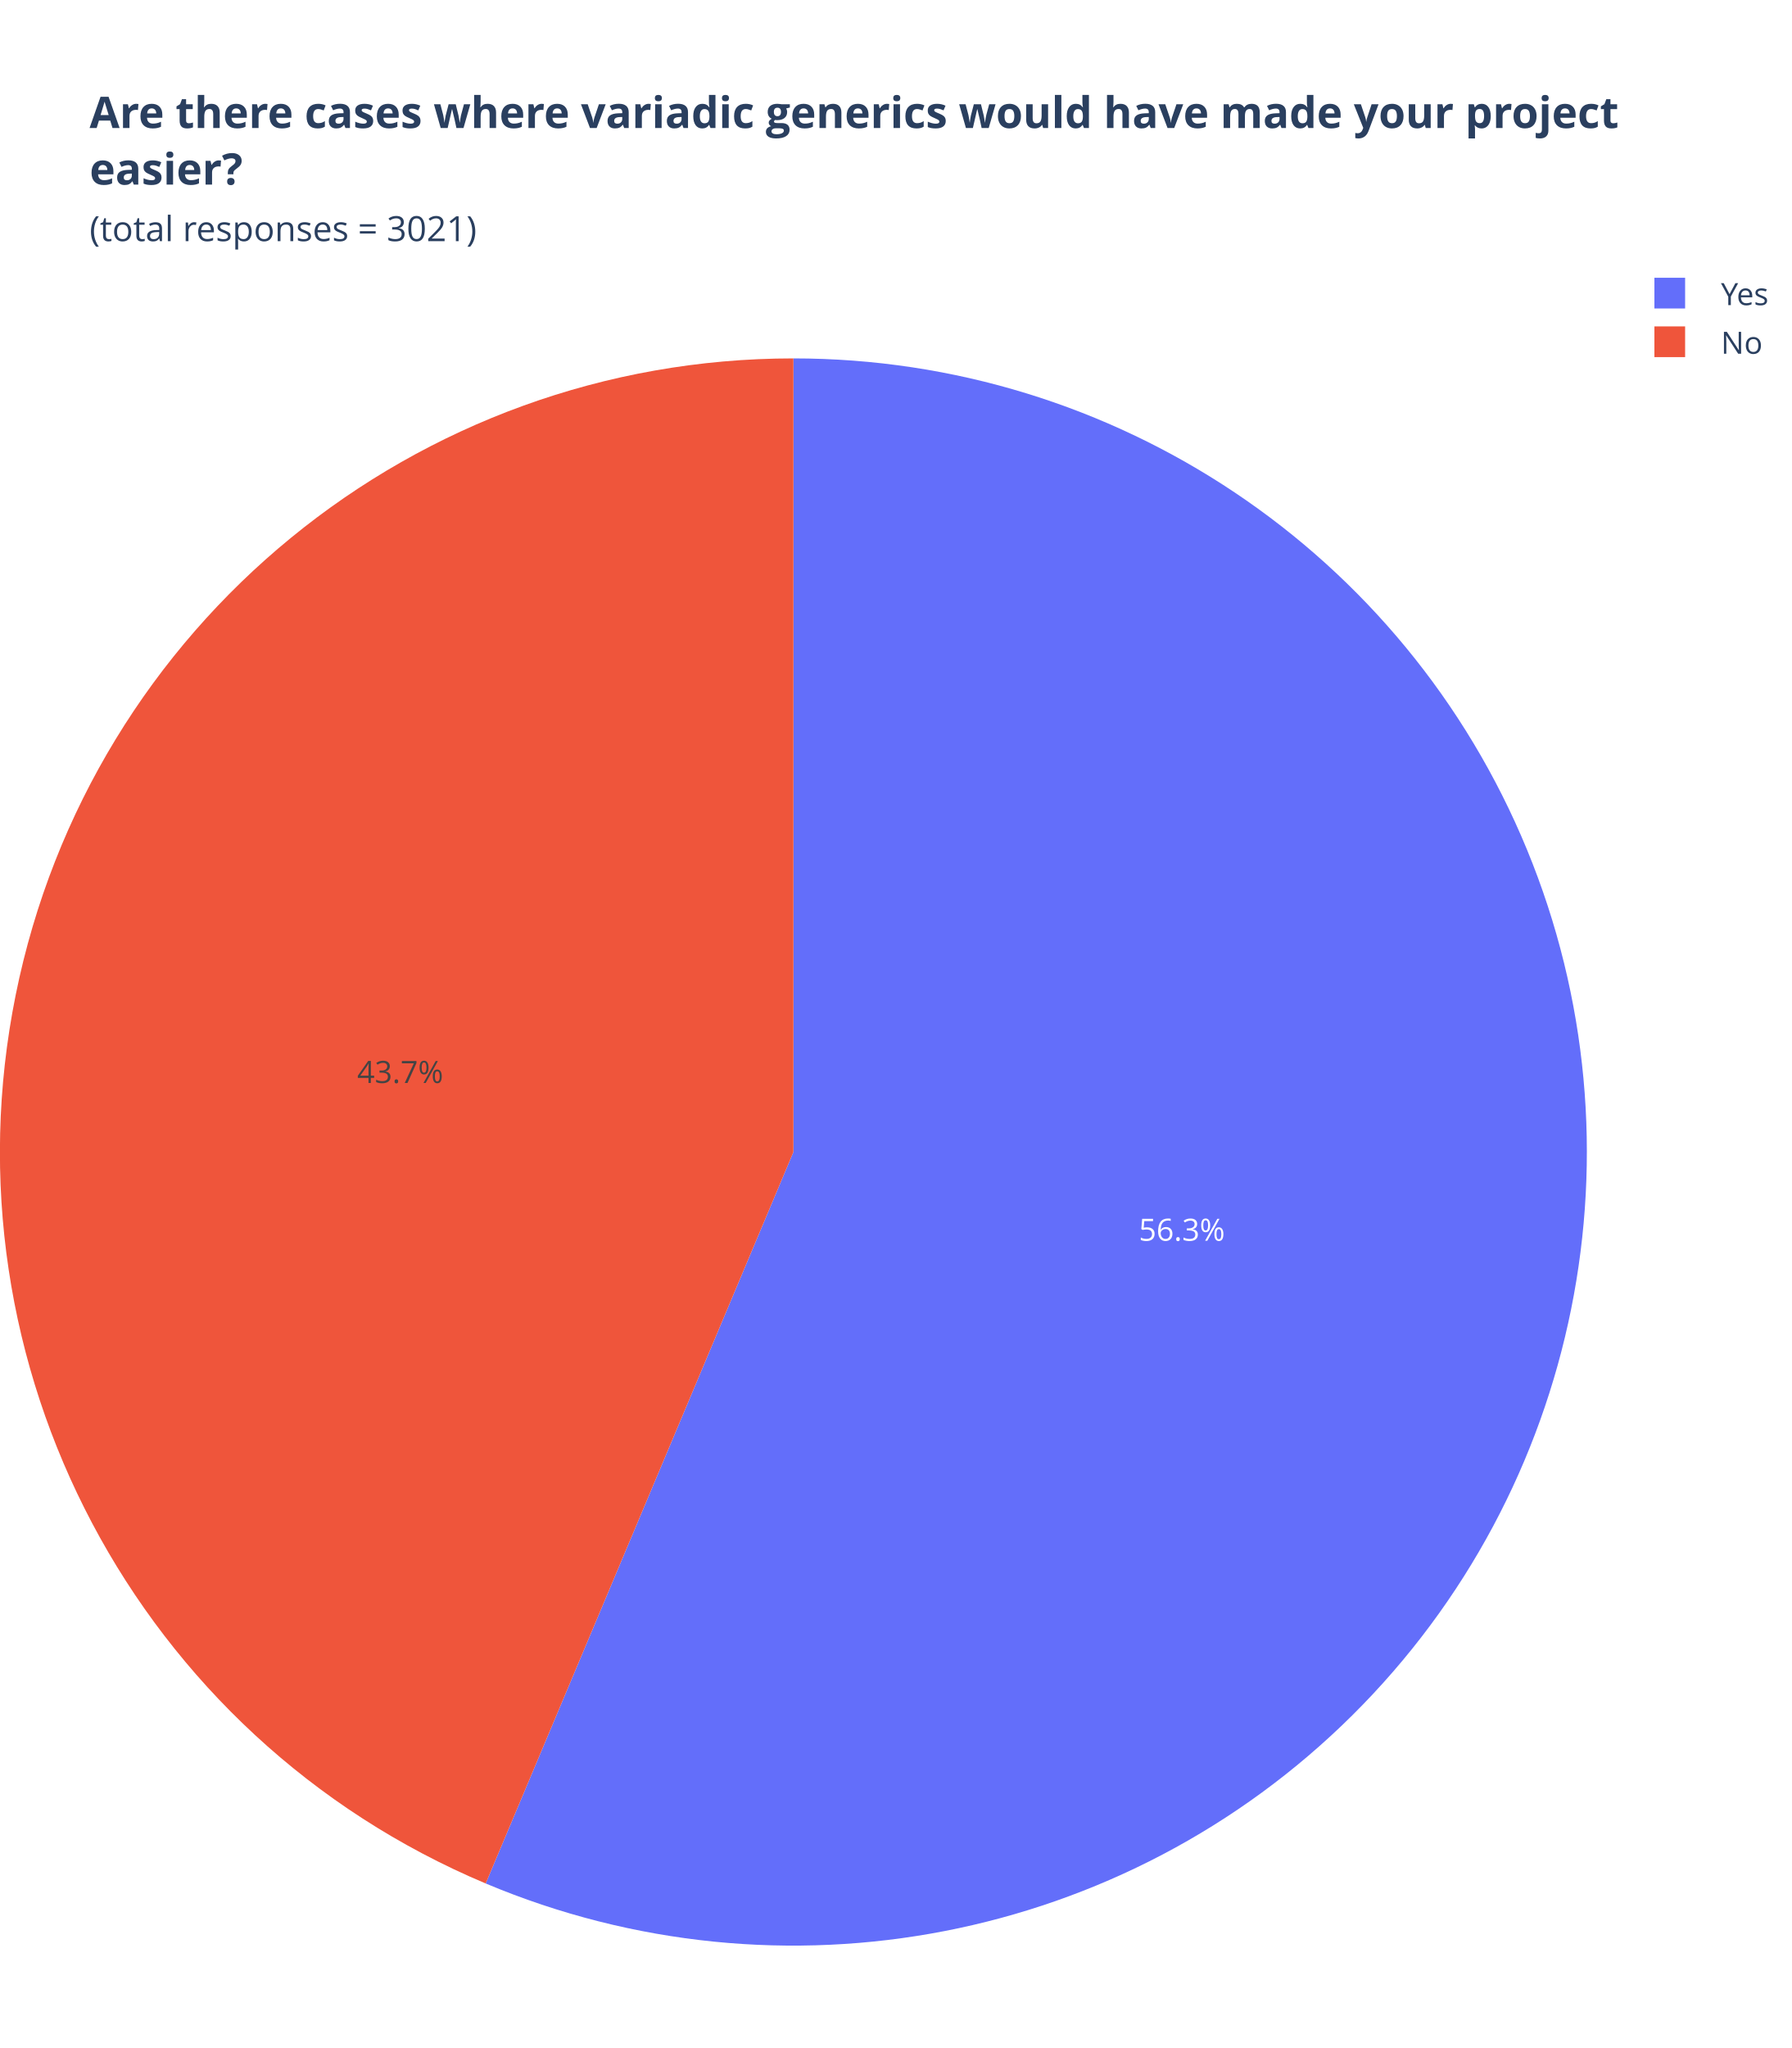
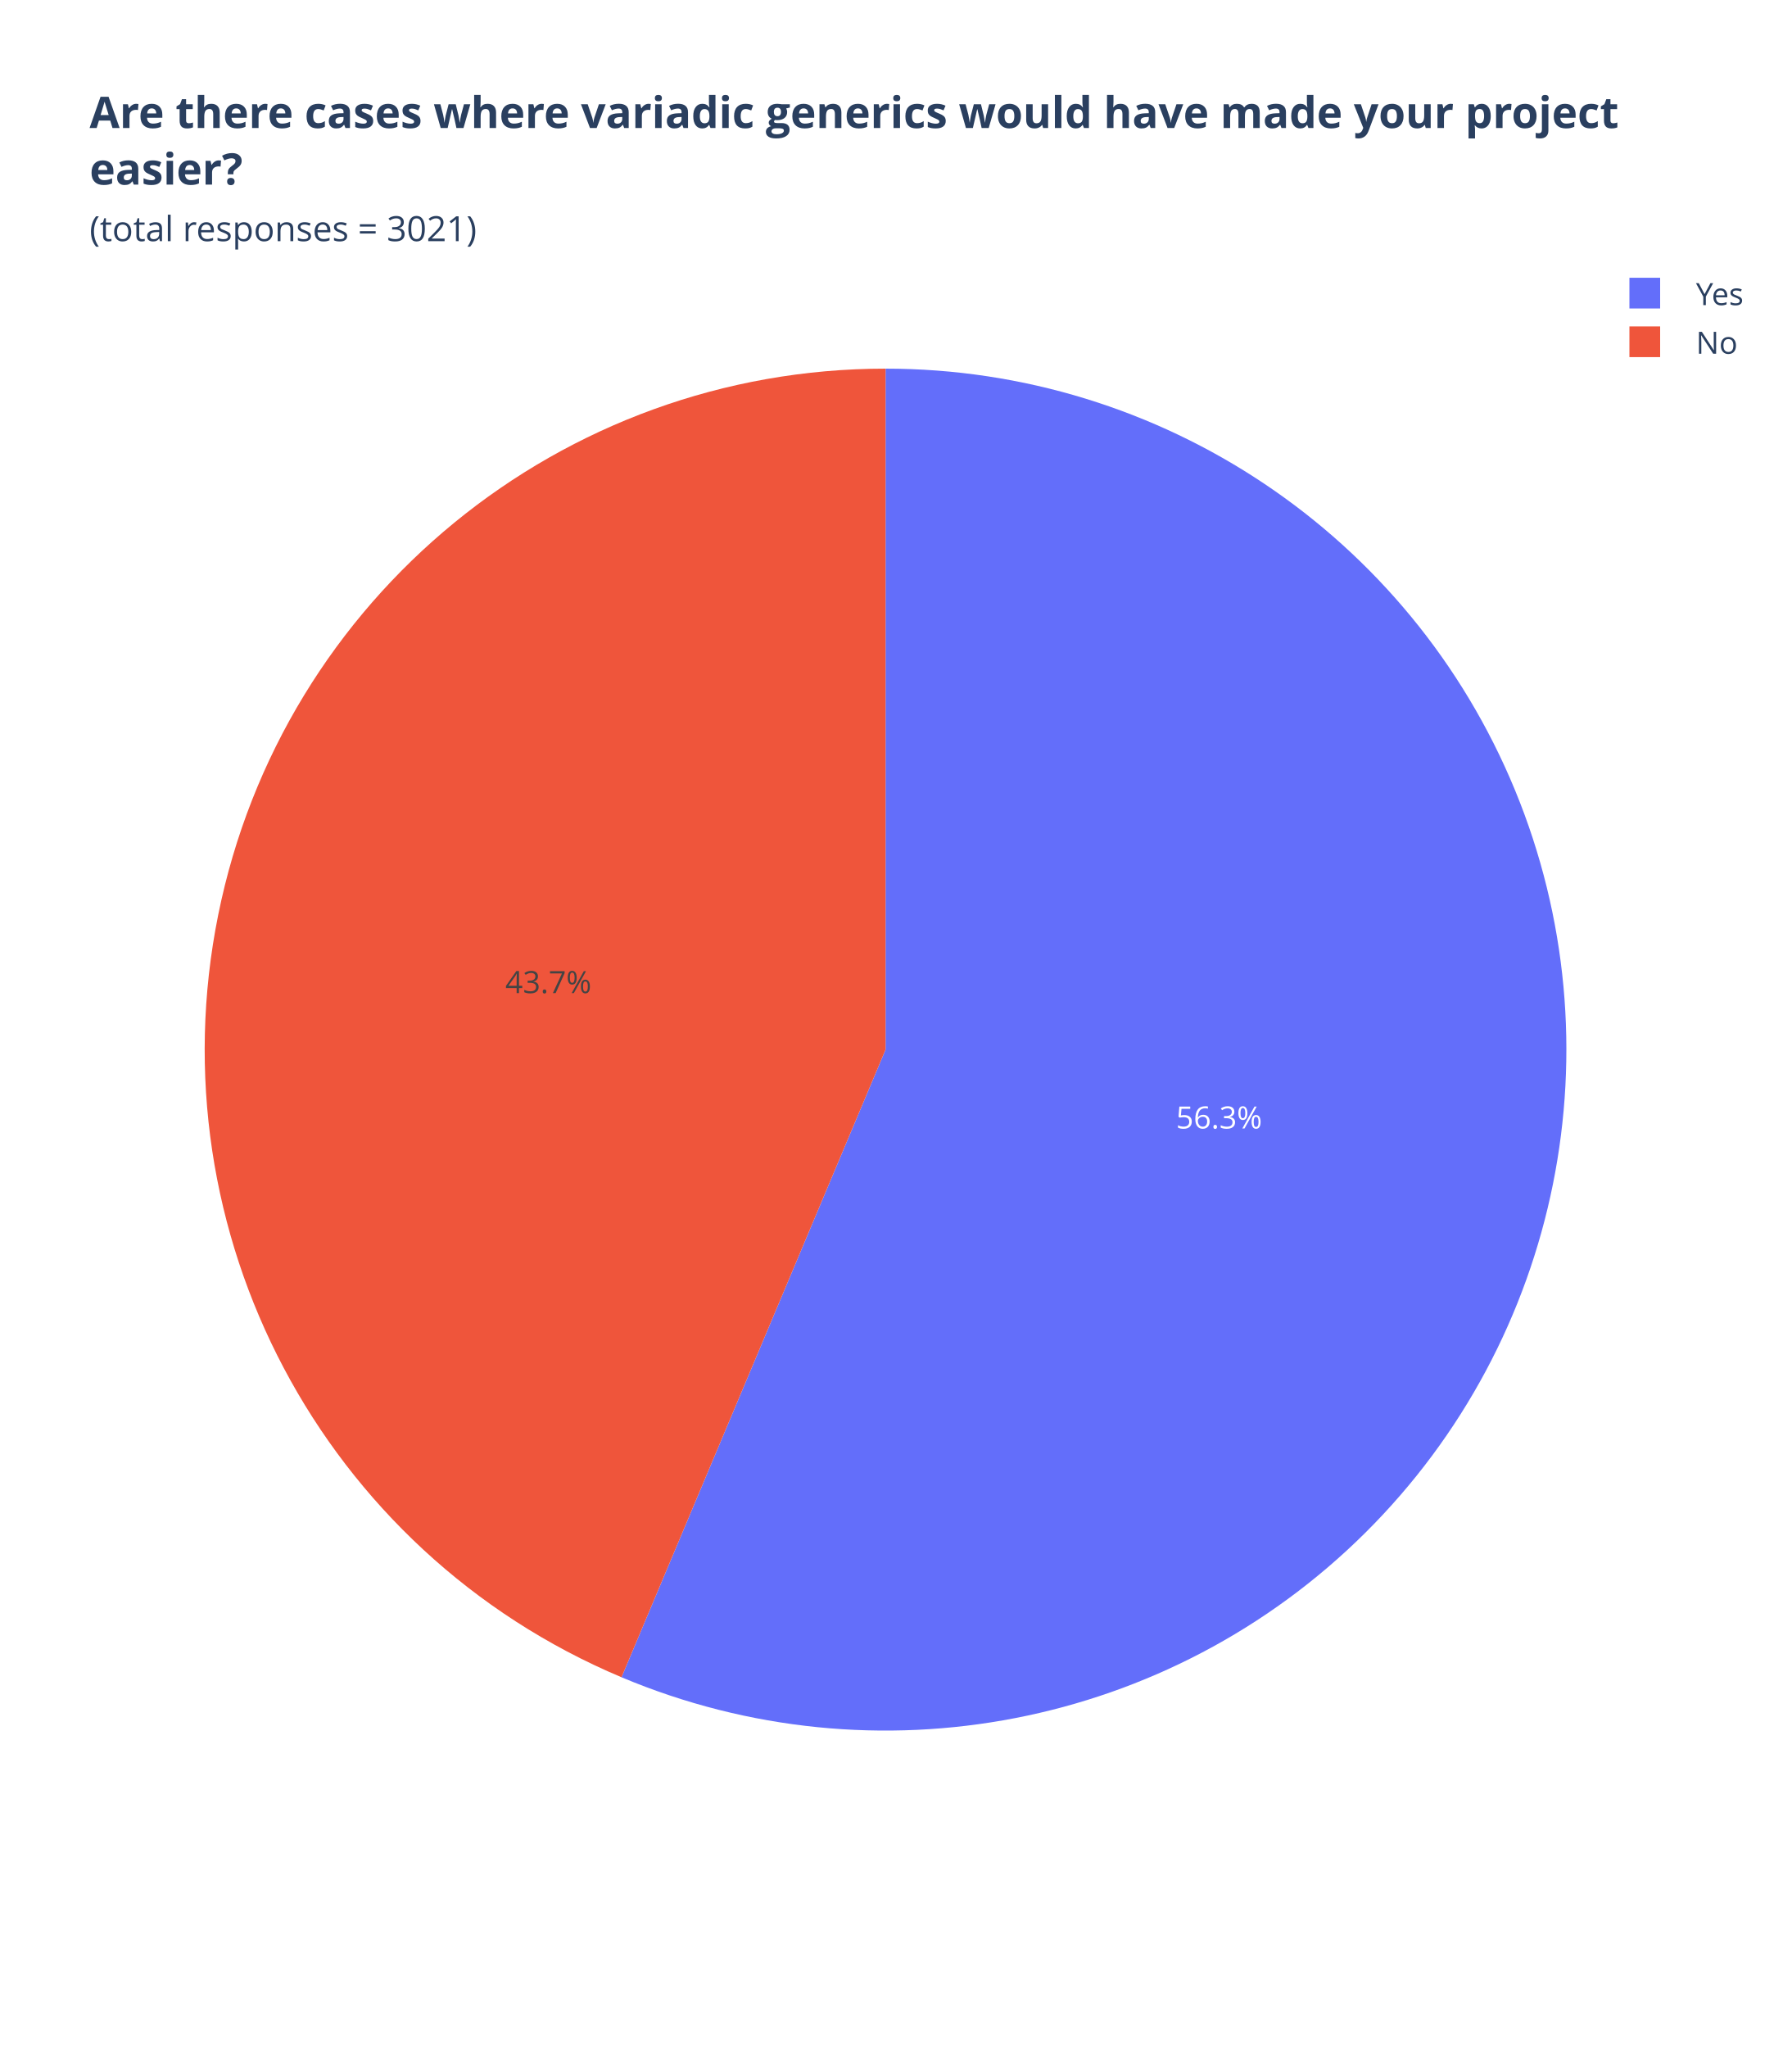
<svg xmlns="http://www.w3.org/2000/svg" class="main-svg" width="700" height="800" style="" viewBox="0 0 700 800">
  <rect x="0" y="0" width="700" height="800" style="fill: rgb(255, 255, 255); fill-opacity: 1;" />
-   <defs id="defs-66185f">
+   <defs id="defs-4ed84b">
    <g class="clips" />
    <g class="gradients" />
    <g class="patterns" />
  </defs>
  <g class="bglayer" />
  <g class="layer-below">
    <g class="imagelayer" />
    <g class="shapelayer" />
  </g>
  <g class="cartesianlayer" />
  <g class="polarlayer" />
  <g class="smithlayer" />
  <g class="ternarylayer" />
  <g class="geolayer" />
  <g class="funnelarealayer" />
  <g class="pielayer">
    <g class="trace" stroke-linejoin="round" style="opacity: 1;">
      <g class="slice">
-         <path class="surface" d="M310,450l0,-310a310,310 0 1 1 -120.231,595.735Z" style="pointer-events: none; fill: rgb(99, 110, 250); fill-opacity: 1; stroke-width: 0; stroke: rgb(68, 68, 68); stroke-opacity: 1;" />
+         <path class="surface" d="M346,410l0,-266a266,266 0 1 1 -103.166,511.179Z" style="pointer-events: none; fill: rgb(99, 110, 250); fill-opacity: 1; stroke-width: 0; stroke: rgb(68, 68, 68); stroke-opacity: 1;" />
        <g class="slicetext">
-           <text data-notex="1" class="slicetext" transform="translate(461.7726,484.6637)" text-anchor="middle" x="0" y="0" style="font-family: 'Open Sans', verdana, arial, sans-serif; font-size: 12px; fill: rgb(255, 255, 255); fill-opacity: 1; white-space: pre;">56.3%</text>
+           <text data-notex="1" class="slicetext" transform="translate(476.3089,440.8115)" text-anchor="middle" x="0" y="0" style="font-family: 'Open Sans', verdana, arial, sans-serif; font-size: 12px; fill: rgb(255, 255, 255); fill-opacity: 1; white-space: pre;">56.3%</text>
        </g>
      </g>
      <g class="slice">
-         <path class="surface" d="M310,450l-120.231,285.735a310,310 0 0 1 120.231,-595.735Z" style="pointer-events: none; fill: rgb(239, 85, 59); fill-opacity: 1; stroke-width: 0; stroke: rgb(68, 68, 68); stroke-opacity: 1;" />
+         <path class="surface" d="M346,410l-103.166,245.179a266,266 0 0 1 103.166,-511.179Z" style="pointer-events: none; fill: rgb(239, 85, 59); fill-opacity: 1; stroke-width: 0; stroke: rgb(68, 68, 68); stroke-opacity: 1;" />
        <g class="slicetext">
-           <text data-notex="1" class="slicetext" transform="translate(156.3829,423.0302)" text-anchor="middle" x="0" y="0" style="font-family: 'Open Sans', verdana, arial, sans-serif; font-size: 12px; fill: rgb(68, 68, 68); fill-opacity: 1; white-space: pre;">43.7%</text>
+           <text data-notex="1" class="slicetext" transform="translate(214.2649,387.9259)" text-anchor="middle" x="0" y="0" style="font-family: 'Open Sans', verdana, arial, sans-serif; font-size: 12px; fill: rgb(68, 68, 68); fill-opacity: 1; white-space: pre;">43.7%</text>
        </g>
      </g>
    </g>
  </g>
  <g class="iciclelayer" />
  <g class="treemaplayer" />
  <g class="sunburstlayer" />
  <g class="glimages" />
-   <defs id="topdefs-66185f">
+   <defs id="topdefs-4ed84b">
    <g class="clips" />
-     <clipPath id="legend66185f">
+     <clipPath id="legend4ed84b">
      <rect width="65" height="48" x="0" y="0" />
    </clipPath>
  </defs>
  <g class="layer-above">
    <g class="imagelayer" />
    <g class="shapelayer" />
  </g>
  <g class="infolayer">
-     <g class="legend" pointer-events="all" transform="translate(632.4,100)">
+     <g class="legend" pointer-events="all" transform="translate(622.64,100)">
      <rect class="bg" shape-rendering="crispEdges" width="65" height="48" x="0" y="0" style="stroke: rgb(68, 68, 68); stroke-opacity: 1; fill: rgb(255, 255, 255); fill-opacity: 1; stroke-width: 0px;" />
-       <g class="scrollbox" transform="" clip-path="url(#legend66185f)">
+       <g class="scrollbox" transform="" clip-path="url(#legend4ed84b)">
        <g class="groups">
          <g class="traces" transform="translate(0,14.5)" style="opacity: 1;">
            <text class="legendtext" text-anchor="start" x="40" y="4.68" style="font-family: 'Open Sans', verdana, arial, sans-serif; font-size: 12px; fill: rgb(42, 63, 95); fill-opacity: 1; white-space: pre;">Yes</text>
            <g class="layers" style="opacity: 1;">
              <g class="legendfill" />
              <g class="legendlines" />
              <g class="legendsymbols">
                <g class="legendpoints">
                  <path class="legendpie" d="M6,6H-6V-6H6Z" transform="translate(20,0)" style="fill: rgb(99, 110, 250); fill-opacity: 1; stroke-width: 0; stroke: rgb(68, 68, 68); stroke-opacity: 1;" />
                </g>
              </g>
            </g>
-             <rect class="legendtoggle" x="0" y="-9.5" width="59.578" height="19" style="fill: rgb(0, 0, 0); fill-opacity: 0;" />
+             <rect class="legendtoggle" x="0" y="-9.5" width="59.453" height="19" style="fill: rgb(0, 0, 0); fill-opacity: 0;" />
          </g>
          <g class="traces" transform="translate(0,33.5)" style="opacity: 1;">
            <text class="legendtext" text-anchor="start" x="40" y="4.68" style="font-family: 'Open Sans', verdana, arial, sans-serif; font-size: 12px; fill: rgb(42, 63, 95); fill-opacity: 1; white-space: pre;">No</text>
            <g class="layers" style="opacity: 1;">
              <g class="legendfill" />
              <g class="legendlines" />
              <g class="legendsymbols">
                <g class="legendpoints">
                  <path class="legendpie" d="M6,6H-6V-6H6Z" transform="translate(20,0)" style="fill: rgb(239, 85, 59); fill-opacity: 1; stroke-width: 0; stroke: rgb(68, 68, 68); stroke-opacity: 1;" />
                </g>
              </g>
            </g>
-             <rect class="legendtoggle" x="0" y="-9.5" width="59.578" height="19" style="fill: rgb(0, 0, 0); fill-opacity: 0;" />
+             <rect class="legendtoggle" x="0" y="-9.5" width="59.453" height="19" style="fill: rgb(0, 0, 0); fill-opacity: 0;" />
          </g>
        </g>
      </g>
      <rect class="scrollbar" rx="20" ry="3" width="0" height="0" x="0" y="0" style="fill: rgb(128, 139, 164); fill-opacity: 1;" />
    </g>
    <g class="g-gtitle">
      <text class="gtitle" x="35" y="50" text-anchor="start" dy="0em" style="opacity: 1; font-family: 'Open Sans', verdana, arial, sans-serif; font-size: 17px; fill: rgb(42, 63, 95); fill-opacity: 1; white-space: pre;">
        <tspan class="line" dy="0em" x="35" y="50">
          <tspan style="font-weight:bold">Are there cases where variadic generics would have made your project</tspan>
        </tspan>
        <tspan class="line" dy="1.3em" x="35" y="50">
          <tspan style="font-weight:bold">easier?</tspan>
        </tspan>
        <tspan class="line" dy="2.6em" x="35" y="50">
          <tspan style="font-size: 0.8em;">(total responses = 3021)</tspan>
        </tspan>
      </text>
    </g>
  </g>
</svg>
